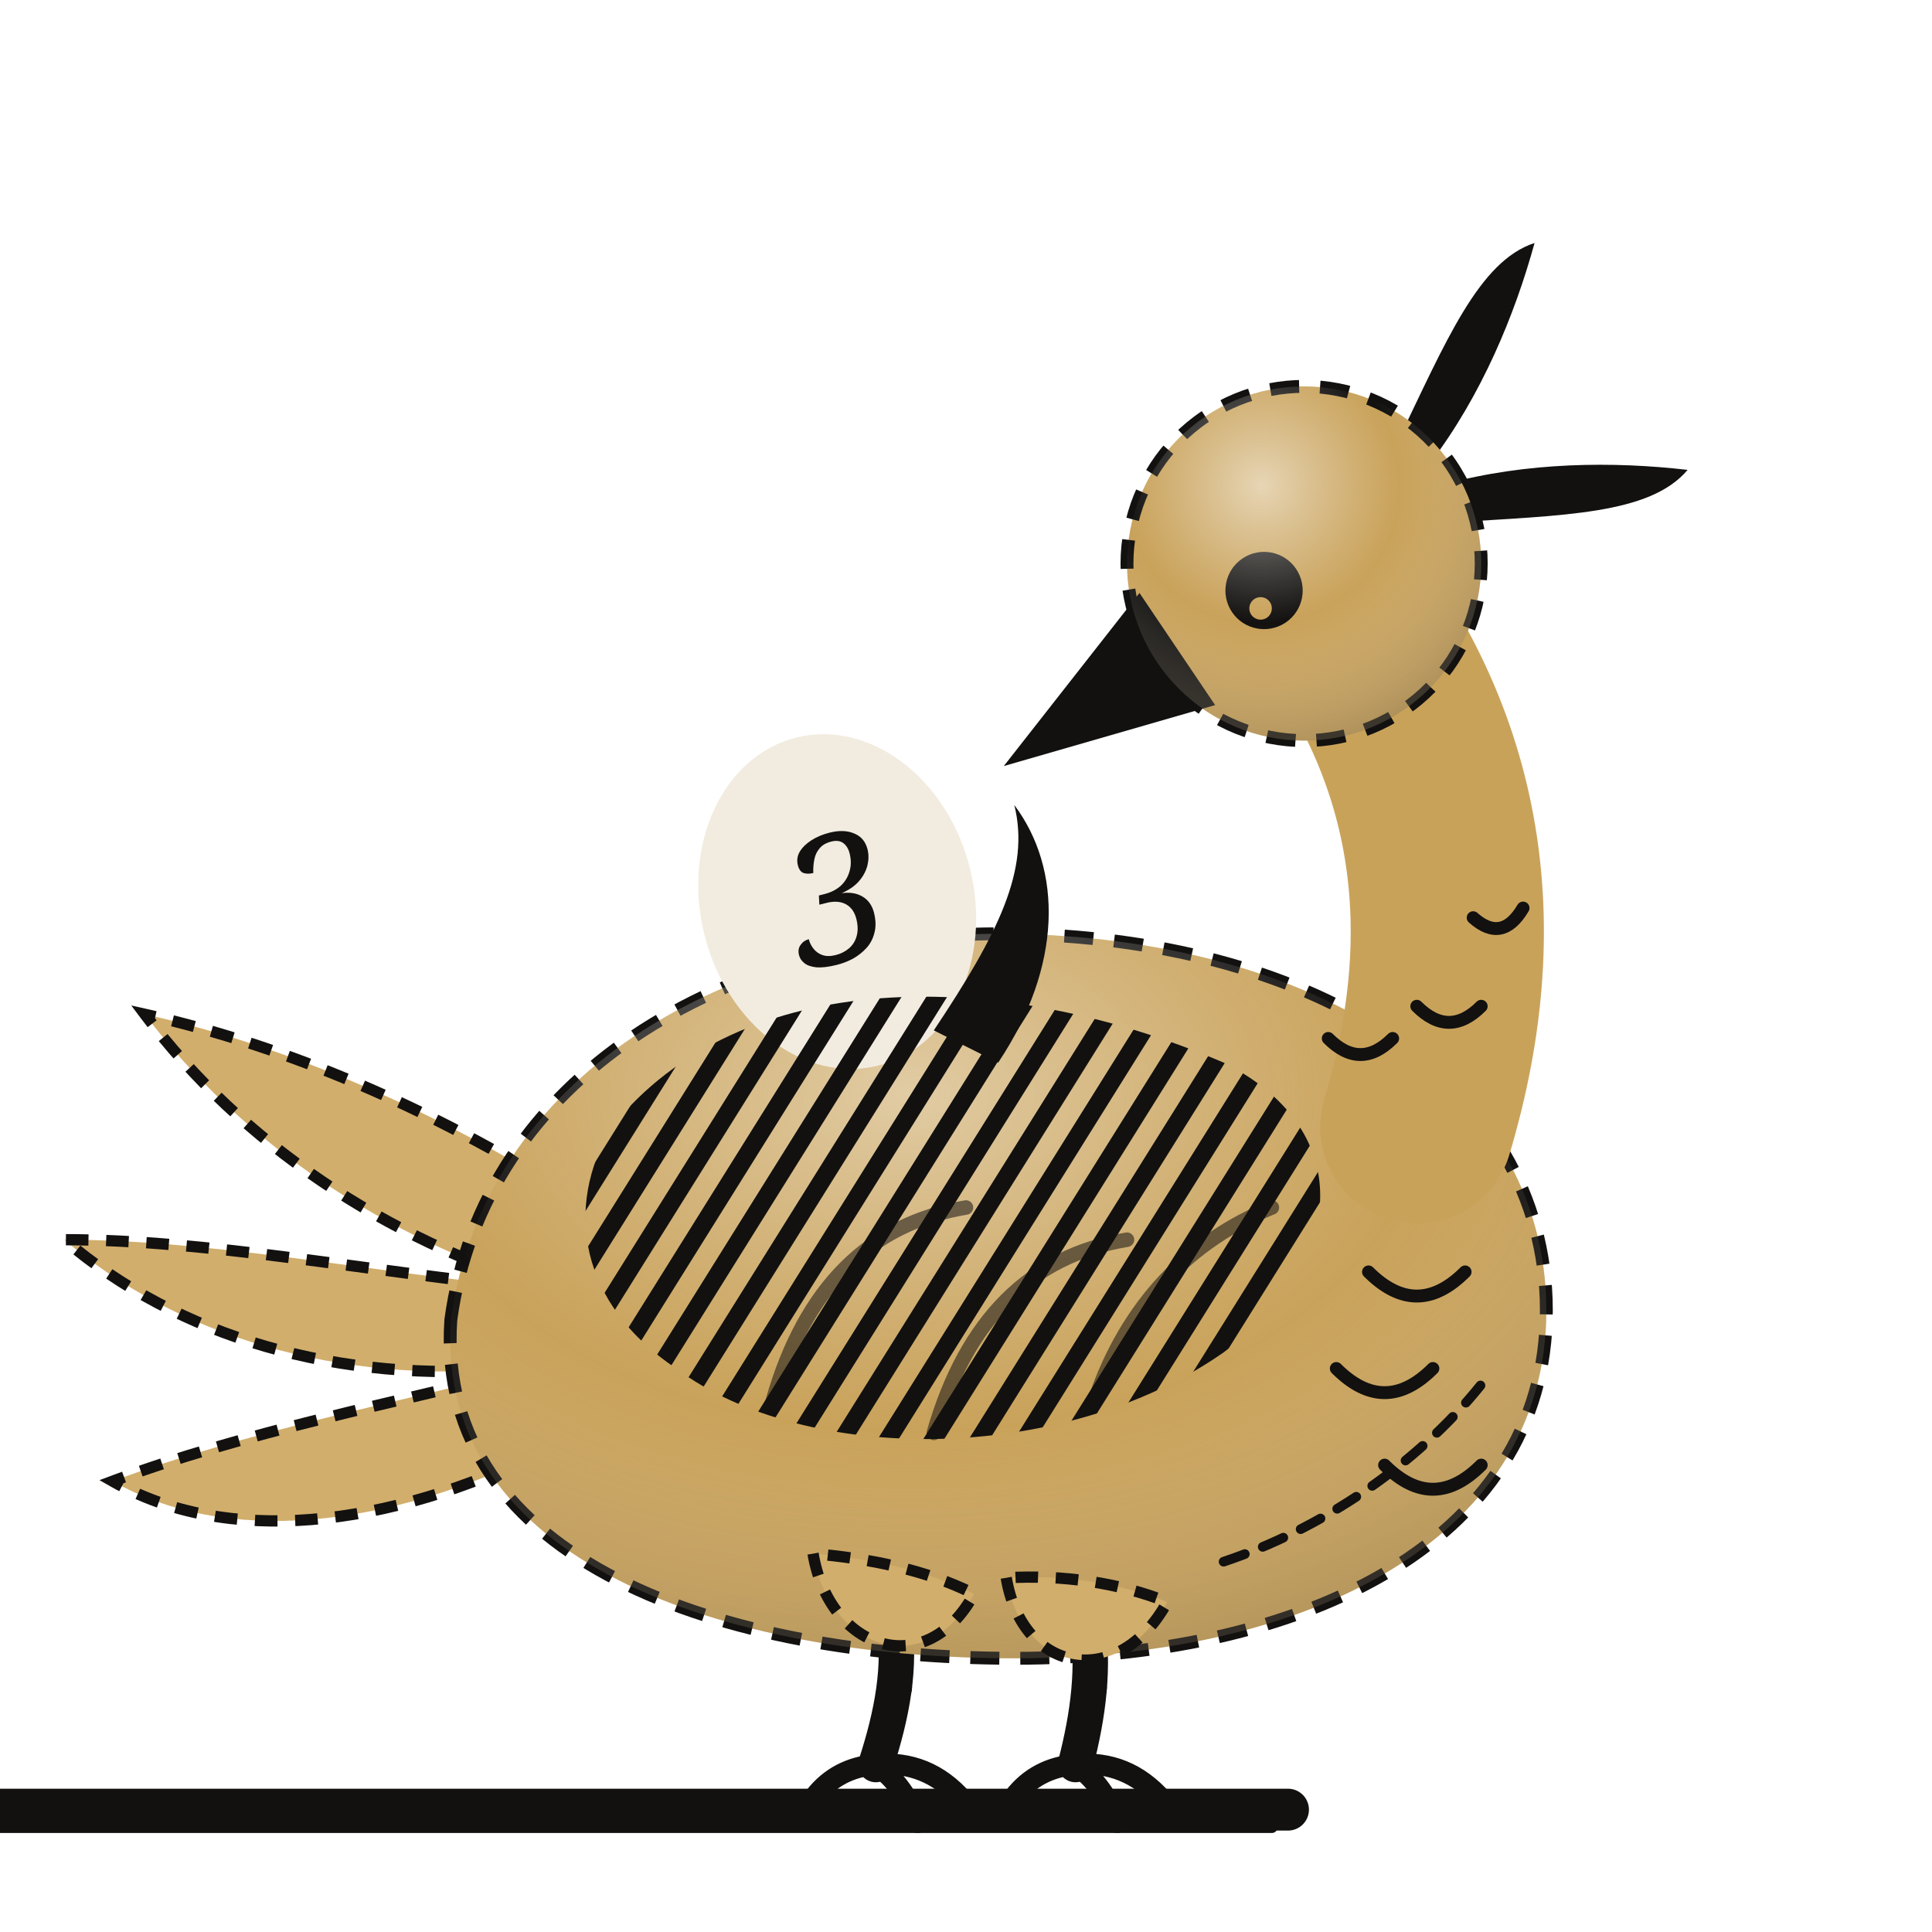
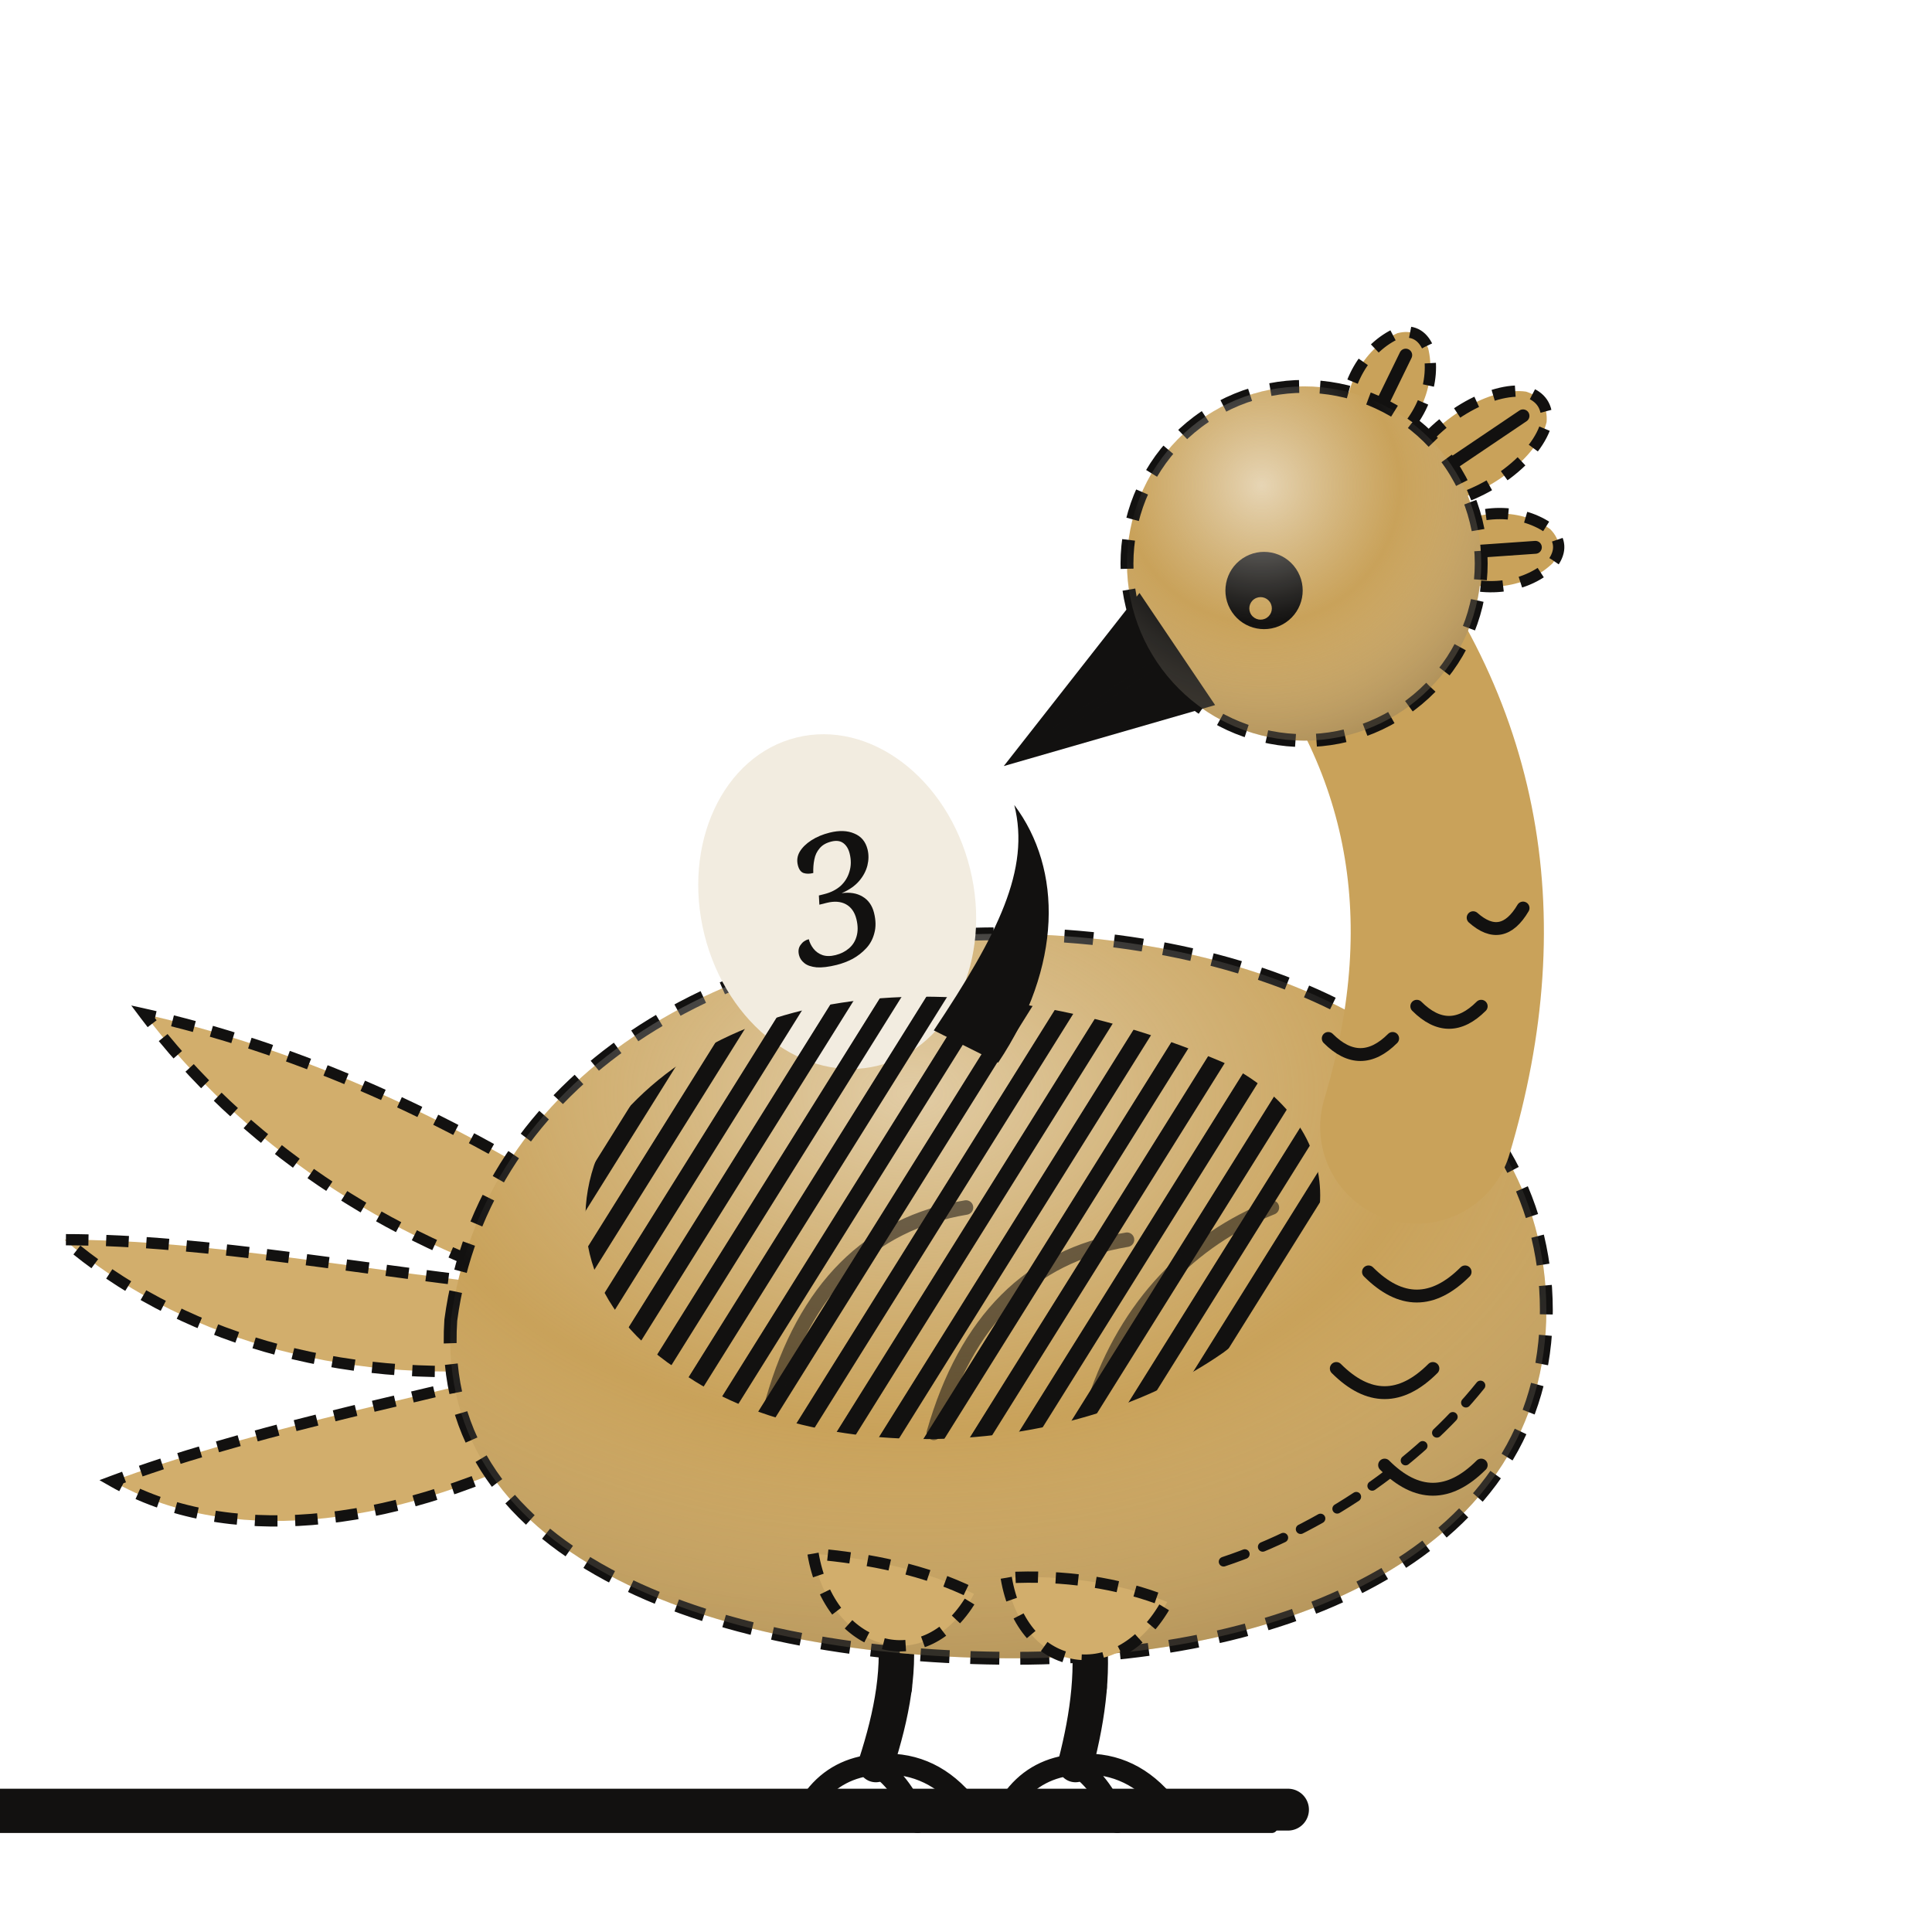
<svg xmlns="http://www.w3.org/2000/svg" viewBox="0 0 120 120">
  <defs>
    <pattern id="satin" width="2.4" height="2.4" patternUnits="userSpaceOnUse" patternTransform="rotate(32)">
      <rect width="1.1" height="2.4" fill="#121110" />
    </pattern>
    <radialGradient id="shadeBody" cx="42%" cy="22%" r="85%">
      <stop offset="0" stop-color="#FFFFFF" stop-opacity="0.45" />
      <stop offset="0.55" stop-color="#F2ECE0" stop-opacity="0" />
      <stop offset="1" stop-color="#7A6A50" stop-opacity="0.32" />
    </radialGradient>
    <radialGradient id="shadeHead" cx="38%" cy="28%" r="78%">
      <stop offset="0" stop-color="#FFFFFF" stop-opacity="0.55" />
      <stop offset="0.5" stop-color="#F2ECE0" stop-opacity="0" />
      <stop offset="1" stop-color="#7A6A50" stop-opacity="0.4" />
    </radialGradient>
  </defs>
  <path id="peg" d="M-2 112.4 H80" stroke="#121110" stroke-width="2.6" stroke-linecap="round" />
  <path d="M-2 113.5 H79" stroke="#121110" stroke-width="0.7" stroke-linecap="round" />
  <g id="legs" fill="none" stroke="#121110" stroke-linecap="round">
    <path d="M55.5 100.5 C56 103.5 55.4 106.5 54.4 109.6" stroke-width="2.2" />
    <path d="M67.5 100.5 C68 103.5 67.6 106.5 66.8 109.6" stroke-width="2.2" />
    <circle cx="55.6" cy="104.8" r="1.05" fill="#121110" stroke="none" />
    <circle cx="67.7" cy="104.8" r="1.05" fill="#121110" stroke="none" />
    <path d="M54.4 109.6 Q57.6 109.3 59.8 111.8 M54.4 109.6 Q56.2 110.9 57 113.2 M54.4 109.6 Q52 109.8 50.6 111.6" stroke-width="1.3" />
    <path d="M66.8 109.6 Q70 109.3 72.2 111.8 M66.8 109.6 Q68.6 110.9 69.4 113.2 M66.8 109.6 Q64.4 109.8 63 111.6" stroke-width="1.3" />
  </g>
  <g id="tail" fill="#D2AE6C" stroke="#121110" stroke-width="0.7" stroke-dasharray="1.4 1.1">
    <path d="M34 80 C24 77 15 71 9 63 C18 65 27 69 35 74 Z" />
    <path d="M32 85 C21 86 11 83 4 77 C13 77 23 79 33 80 Z" />
    <path d="M34 90 C24 95 14 96 7 92 C15 89 25 87 33 85 Z" />
  </g>
  <path id="body" d="M28 82 C30 67 45 58 62 58 C80 58 95 66 96 80 C97 95 82 103 63 103 C45 103 27 97 28 82 Z" fill="#C9A25A" stroke="#121110" stroke-width="0.8" stroke-dasharray="1.8 1.3" />
  <path id="body-shade" d="M28 82 C30 67 45 58 62 58 C80 58 95 66 96 80 C97 95 82 103 63 103 C45 103 27 97 28 82 Z" fill="url(#shadeBody)" />
  <path id="chest" d="M85 79 C87 81 89 81 91 79 M83 85 C85 87 87 87 89 85 M86 91 C88 93 90 93 92 91" fill="none" stroke="#121110" stroke-width="0.8" stroke-linecap="round" />
  <path id="belly-stitch" d="M76 97 C82 95 88 91 92 86" fill="none" stroke="#121110" stroke-width="0.6" stroke-dasharray="1.4 1.2" stroke-linecap="round" />
  <g id="thighs" fill="#D2AE6C" stroke="#121110" stroke-width="0.7" stroke-dasharray="1.4 1.1">
    <path d="M50.5 96.5 C51.5 102.5 57.5 104.5 60.5 99 C57.5 97.5 54 96.8 50.5 96.5 Z" />
    <path d="M62.5 98 C63.5 104 69.5 105 72.5 99.5 C69.5 98.3 66 97.8 62.5 98 Z" />
  </g>
  <g id="egg" transform="translate(52 56) rotate(-14)">
    <ellipse rx="8.5" ry="10.5" fill="#F2ECE0" />
    <text y="3.7" text-anchor="middle" font-size="11" font-style="italic" font-weight="500" fill="#121110" font-family="Bodoni Moda, serif">3</text>
  </g>
  <g id="wing">
    <path d="M38 70 C46 60 62 60 76 66 C84 70 84 78 76 84 C66 91 50 91 42 85 C36 81 35 75 38 70 Z" fill="url(#satin)" />
    <path d="M48 87 C50 80 54 76 60 75 M58 89 C60 82 64 78 70 77 M68 87 C70 81 74 77 79 75" fill="none" stroke="#121110" stroke-width="0.9" stroke-linecap="round" opacity="0.55" />
  </g>
  <path id="cradle-feather" d="M58 64 C62 58 64 54 63 50 C66 54 66 60 62 66 Z" fill="#121110" />
  <path id="neck" d="M88 70 Q94 50 81 35" fill="none" stroke="#C9A25A" stroke-width="12" stroke-linecap="round" />
  <path id="neck-ruff" d="M82.5 64.5 Q84.5 66.5 86.5 64.5 M88 62.5 Q90 64.5 92 62.5 M91.5 57 Q93.3 58.6 94.6 56.4" fill="none" stroke="#121110" stroke-width="0.8" stroke-linecap="round" />
  <g transform="translate(81 35) rotate(146)">
-     <g id="crest" fill="#121110">
-       <path d="M-9 -3 C-15 -6.5 -19.5 -9.5 -23 -8.5 C-19.5 -5.5 -15 -2.5 -10 -0.8 Z" />
-       <path d="M-9 3 C-15 6.5 -19.5 9.5 -23 8.5 C-19.5 5.5 -15 2.5 -10 0.8 Z" />
+     <g id="crest">
+       <g transform="rotate(-30)">
+         <path d="M-8.5 -1.32 C-11.12 -2.80 -13.80 -2.40 -15.40 -1.06 Q-16.30 0 -15.40 1.06 C-13.80 2.40 -11.12 2.80 -8.5 1.32 Z" fill="#C9A25A" stroke="#121110" stroke-width="0.7" stroke-dasharray="1.4 1.1" />
+         <path class="quill" d="M-9.0 0 L-14.40 0" fill="none" stroke="#121110" stroke-width="0.8" stroke-linecap="round" />
+       </g>
+       <g transform="rotate(30)">
+         <path d="M-8.5 -1.32 C-11.12 -2.80 -13.80 -2.40 -15.40 -1.06 Q-16.30 0 -15.40 1.06 C-13.80 2.40 -11.12 2.80 -8.5 1.32 Z" fill="#C9A25A" stroke="#121110" stroke-width="0.7" stroke-dasharray="1.4 1.1" />
+         <path class="quill" d="M-9.0 0 L-14.40 0" fill="none" stroke="#121110" stroke-width="0.8" stroke-linecap="round" />
+       </g>
+       <g transform="rotate(0)">
+         <path d="M-8.5 -1.43 C-11.82 -3.00 -15.80 -2.60 -17.40 -1.14 Q-18.30 0 -17.40 1.14 C-15.80 2.60 -11.82 3.00 -8.5 1.43 Z" fill="#C9A25A" stroke="#121110" stroke-width="0.7" stroke-dasharray="1.4 1.1" />
+         <path class="quill" d="M-9.0 0 L-16.40 0" fill="none" stroke="#121110" stroke-width="0.8" stroke-linecap="round" />
+       </g>
    </g>
    <circle id="skull" r="11" fill="#C9A25A" stroke="#121110" stroke-width="0.8" stroke-dasharray="1.8 1.3" />
    <path id="beak" d="M9.5 -4.2 L22.5 0 L9.5 4.2 Z" fill="#121110" />
    <path id="mouth" d="M10.5 0 L18.5 0" stroke="#121110" stroke-width="0.5" stroke-linecap="round" opacity="0.5" />
    <g id="eye">
      <circle cx="3" cy="0" r="2.4" fill="#121110" />
      <circle cx="3.8" cy="-0.8" r="0.7" fill="#C9A25A" />
    </g>
  </g>
  <circle id="head-shade" cx="81" cy="35" r="11" fill="url(#shadeHead)" />
</svg>
